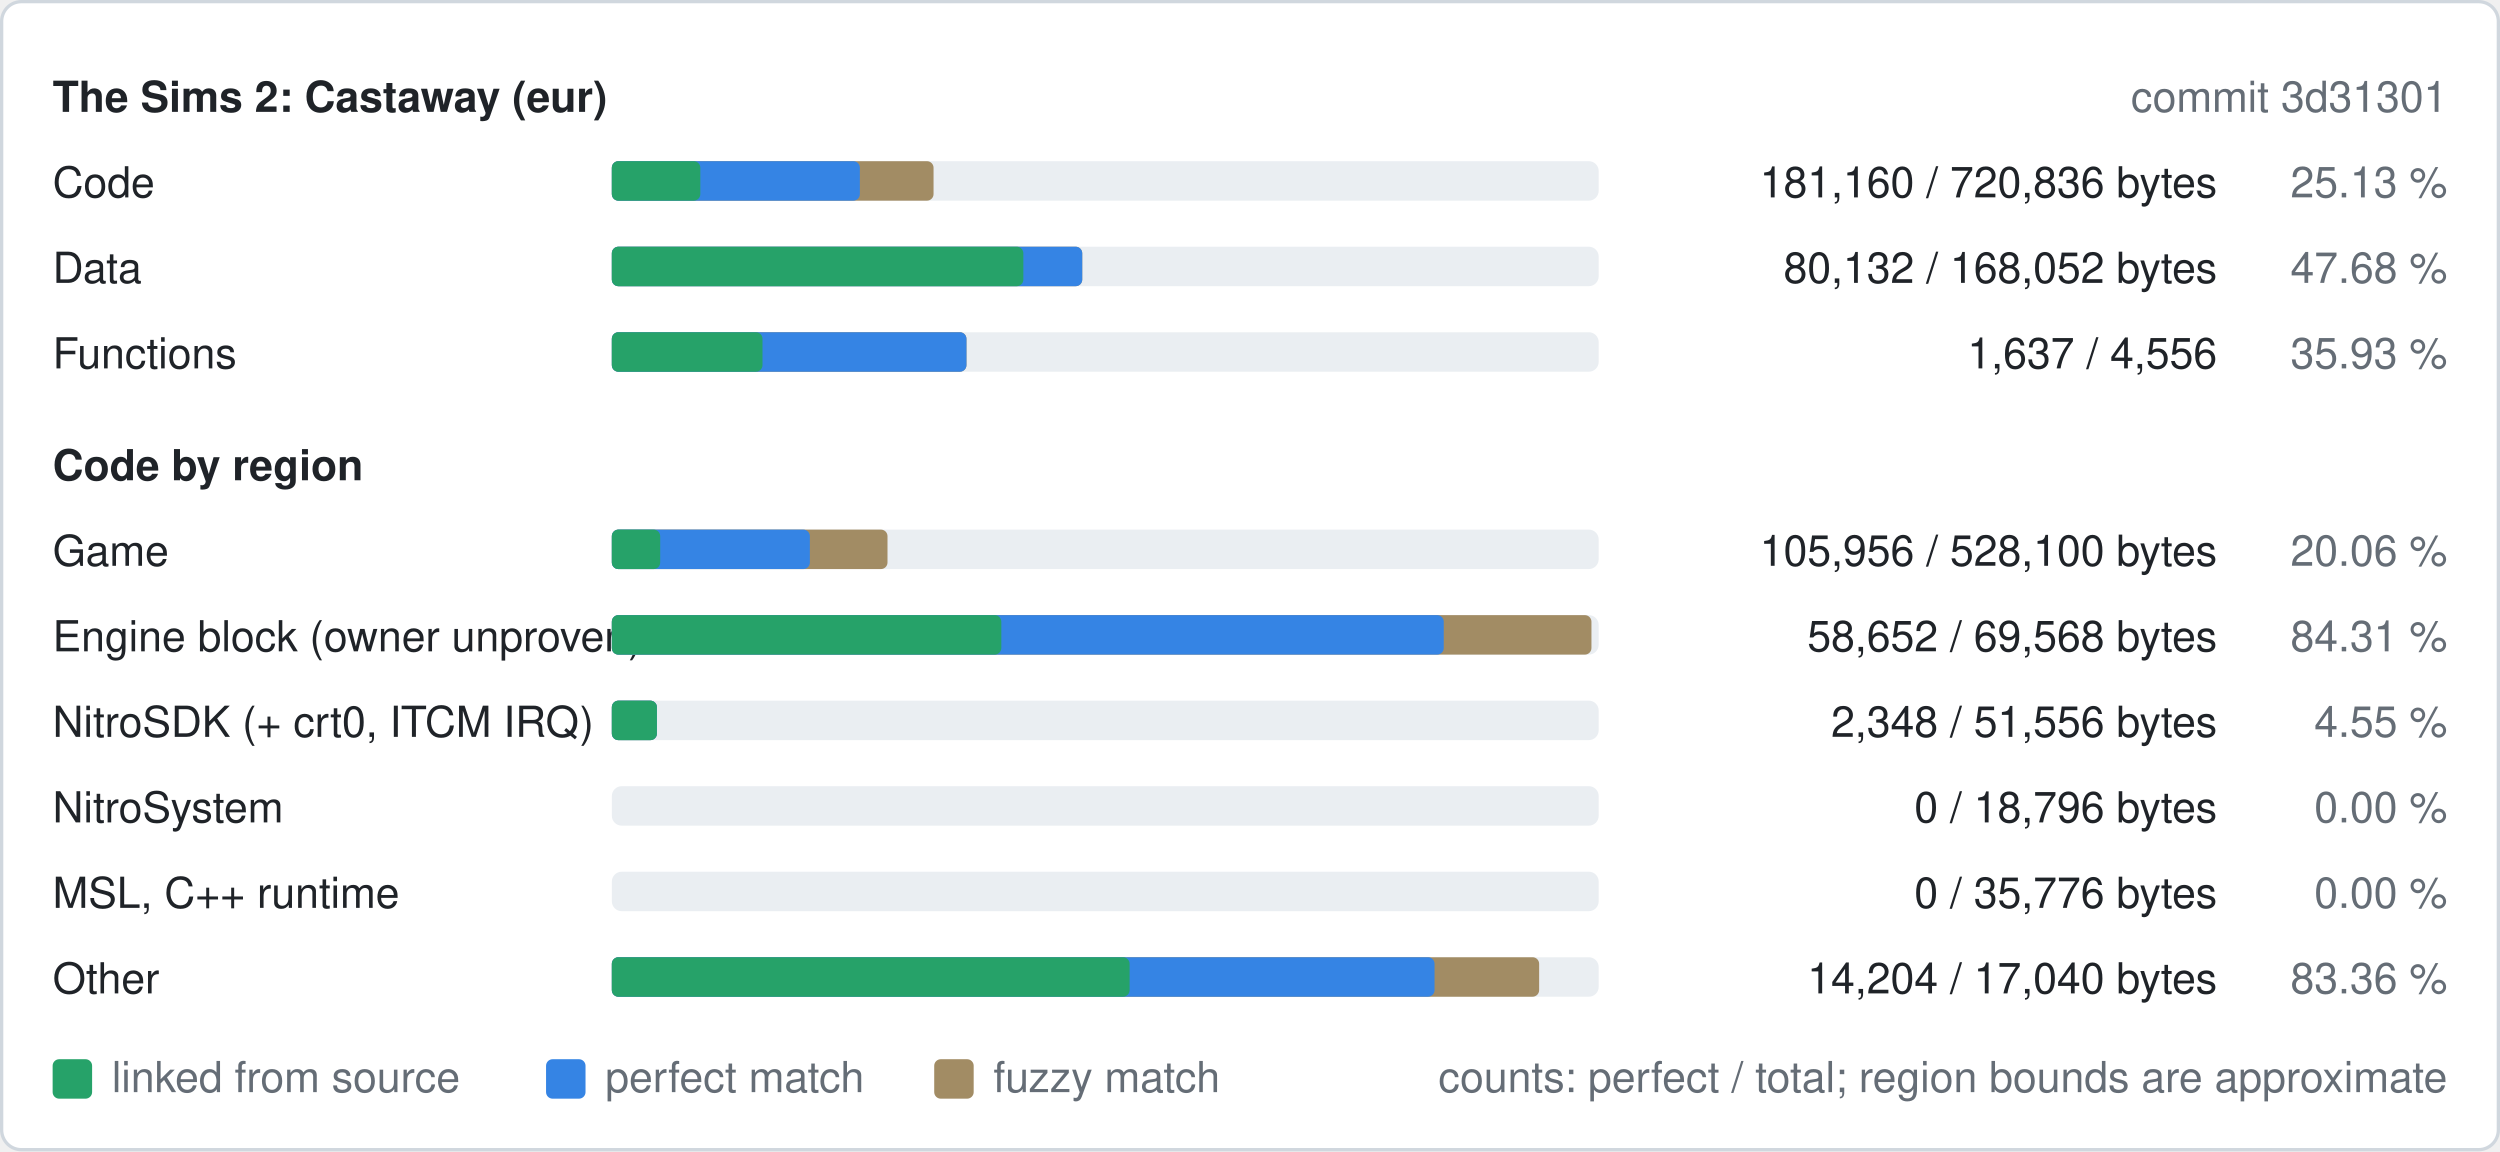
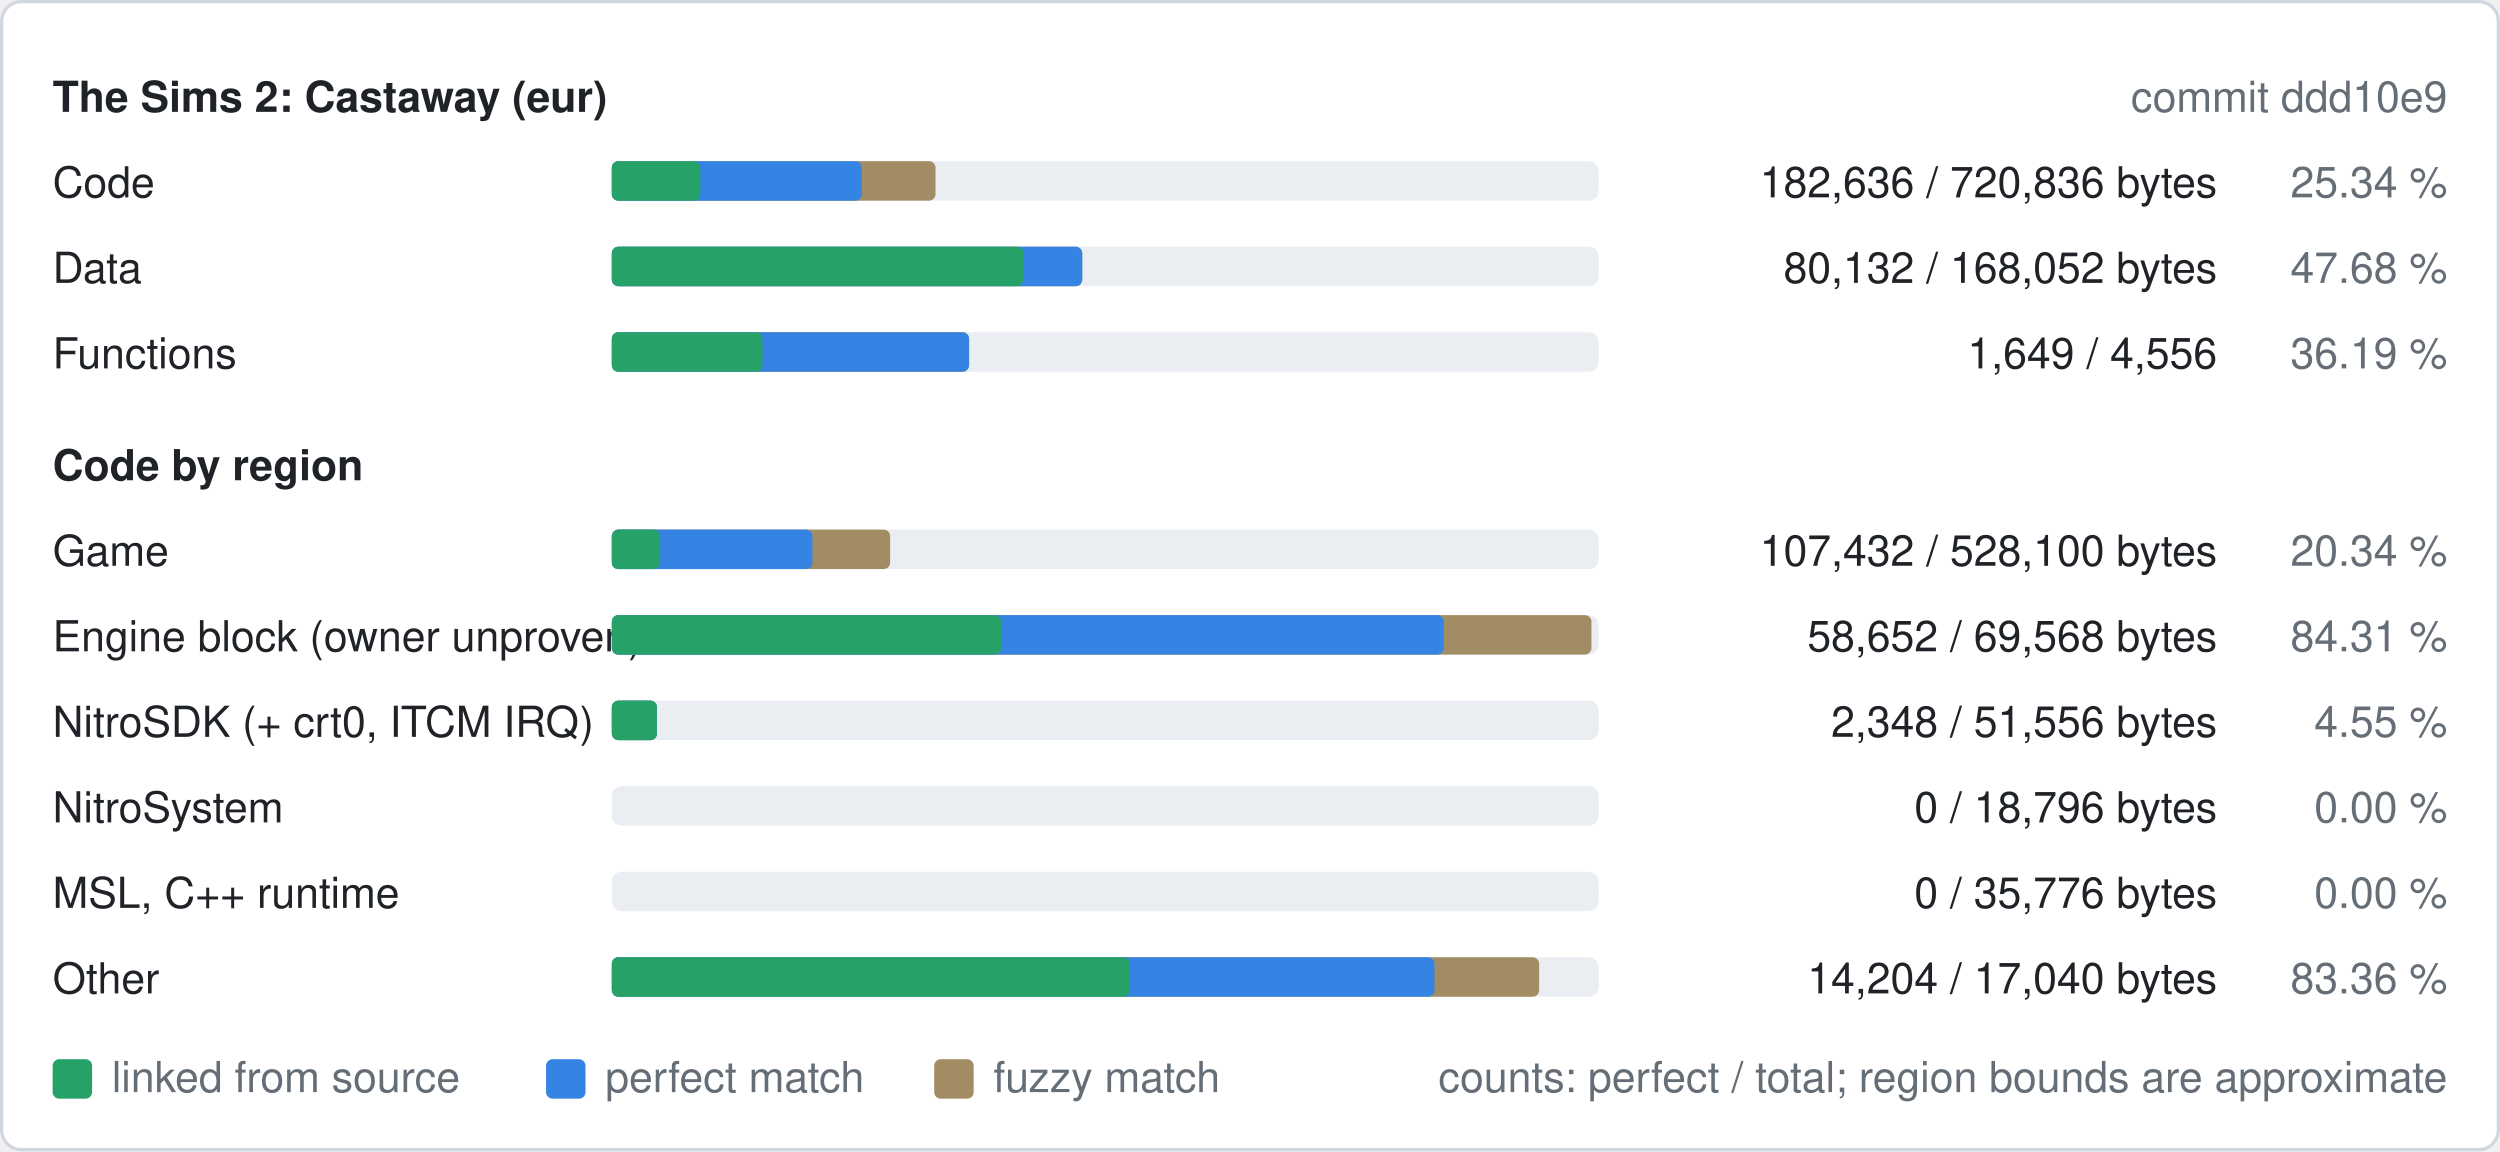
<svg xmlns="http://www.w3.org/2000/svg" width="760" height="350" viewBox="0 0 760 350" role="img" aria-label="Decompilation progress of eur">
  <style>
text{font-family:-apple-system,BlinkMacSystemFont,"Segoe UI",Helvetica,Arial,sans-serif;font-size:13px}
.b{font-weight:600}
.bg{fill:#ffffff;stroke:#d0d7de}.t{fill:#1f2328}.m{fill:#656d76}.track{fill:#eaeef2}.fuzzy{fill:#a28c64}.perfect{fill:#3584e4}.linked{fill:#26a269}
@media (prefers-color-scheme: dark){.bg{fill:#0d1117;stroke:#30363d}.t{fill:#e6edf3}.m{fill:#8d96a0}.track{fill:#21262d}.fuzzy{fill:#a28c64}.perfect{fill:#3584e4}.linked{fill:#2ec27e}}
</style>
  <rect class="bg" x="0.5" y="0.5" width="759" height="349" rx="6" />
  <text class="t b" x="16" y="34">The Sims 2: Castaway (eur)</text>
-   <text class="m" x="744" y="34" text-anchor="end">commit 3d31301</text>
+   <text class="m" x="744" y="34" text-anchor="end">commit ddd10e9</text>
  <text class="t" x="16" y="60">Code</text>
  <rect class="track" x="186" y="49" width="300" height="12" rx="3" />
-   <rect class="fuzzy" x="186" y="49" width="97.8" height="12" rx="2" />
-   <rect class="perfect" x="186" y="49" width="75.4" height="12" rx="2" />
+   <rect class="fuzzy" x="186" y="49" width="98.4" height="12" rx="2" />
+   <rect class="perfect" x="186" y="49" width="76.0" height="12" rx="2" />
  <rect class="linked" x="186" y="49" width="26.9" height="12" rx="2" />
-   <text class="t" x="674" y="60" text-anchor="end">181,160 / 720,836 bytes</text>
-   <text class="m" x="744" y="60" text-anchor="end">25.13 %</text>
+   <text class="t" x="674" y="60" text-anchor="end">182,636 / 720,836 bytes</text>
+   <text class="m" x="744" y="60" text-anchor="end">25.34 %</text>
  <text class="t" x="16" y="86">Data</text>
  <rect class="track" x="186" y="75" width="300" height="12" rx="3" />
  <rect class="fuzzy" x="186" y="75" width="143.0" height="12" rx="2" />
  <rect class="perfect" x="186" y="75" width="143.0" height="12" rx="2" />
  <rect class="linked" x="186" y="75" width="125.1" height="12" rx="2" />
  <text class="t" x="674" y="86" text-anchor="end">80,132 / 168,052 bytes</text>
  <text class="m" x="744" y="86" text-anchor="end">47.68 %</text>
  <text class="t" x="16" y="112">Functions</text>
  <rect class="track" x="186" y="101" width="300" height="12" rx="3" />
-   <rect class="fuzzy" x="186" y="101" width="107.8" height="12" rx="2" />
-   <rect class="perfect" x="186" y="101" width="107.8" height="12" rx="2" />
+   <rect class="fuzzy" x="186" y="101" width="108.6" height="12" rx="2" />
+   <rect class="perfect" x="186" y="101" width="108.6" height="12" rx="2" />
  <rect class="linked" x="186" y="101" width="45.8" height="12" rx="2" />
-   <text class="t" x="674" y="112" text-anchor="end">1,637 / 4,556</text>
-   <text class="m" x="744" y="112" text-anchor="end">35.93 %</text>
+   <text class="t" x="674" y="112" text-anchor="end">1,649 / 4,556</text>
+   <text class="m" x="744" y="112" text-anchor="end">36.19 %</text>
  <text class="t b" x="16" y="146">Code by region</text>
  <text class="t" x="16" y="172">Game</text>
  <rect class="track" x="186" y="161" width="300" height="12" rx="3" />
-   <rect class="fuzzy" x="186" y="161" width="83.8" height="12" rx="2" />
-   <rect class="perfect" x="186" y="161" width="60.2" height="12" rx="2" />
+   <rect class="fuzzy" x="186" y="161" width="84.6" height="12" rx="2" />
+   <rect class="perfect" x="186" y="161" width="61.0" height="12" rx="2" />
  <rect class="linked" x="186" y="161" width="14.7" height="12" rx="2" />
-   <text class="t" x="674" y="172" text-anchor="end">105,956 / 528,100 bytes</text>
-   <text class="m" x="744" y="172" text-anchor="end">20.06 %</text>
+   <text class="t" x="674" y="172" text-anchor="end">107,432 / 528,100 bytes</text>
+   <text class="m" x="744" y="172" text-anchor="end">20.34 %</text>
  <text class="t" x="16" y="198">Engine block (owner unproven)</text>
  <rect class="track" x="186" y="187" width="300" height="12" rx="3" />
  <rect class="fuzzy" x="186" y="187" width="297.8" height="12" rx="2" />
  <rect class="perfect" x="186" y="187" width="252.9" height="12" rx="2" />
  <rect class="linked" x="186" y="187" width="118.4" height="12" rx="2" />
  <text class="t" x="674" y="198" text-anchor="end">58,652 / 69,568 bytes</text>
  <text class="m" x="744" y="198" text-anchor="end">84.31 %</text>
  <text class="t" x="16" y="224">NitroSDK (+ crt0, ITCM IRQ)</text>
  <rect class="track" x="186" y="213" width="300" height="12" rx="3" />
  <rect class="fuzzy" x="186" y="213" width="13.7" height="12" rx="2" />
  <rect class="perfect" x="186" y="213" width="13.7" height="12" rx="2" />
  <rect class="linked" x="186" y="213" width="13.7" height="12" rx="2" />
  <text class="t" x="674" y="224" text-anchor="end">2,348 / 51,556 bytes</text>
  <text class="m" x="744" y="224" text-anchor="end">4.55 %</text>
  <text class="t" x="16" y="250">NitroSystem</text>
  <rect class="track" x="186" y="239" width="300" height="12" rx="3" />
  <text class="t" x="674" y="250" text-anchor="end">0 / 18,796 bytes</text>
  <text class="m" x="744" y="250" text-anchor="end">0.00 %</text>
  <text class="t" x="16" y="276">MSL, C++ runtime</text>
  <rect class="track" x="186" y="265" width="300" height="12" rx="3" />
  <text class="t" x="674" y="276" text-anchor="end">0 / 35,776 bytes</text>
  <text class="m" x="744" y="276" text-anchor="end">0.00 %</text>
  <text class="t" x="16" y="302">Other</text>
  <rect class="track" x="186" y="291" width="300" height="12" rx="3" />
  <rect class="fuzzy" x="186" y="291" width="281.9" height="12" rx="2" />
  <rect class="perfect" x="186" y="291" width="250.1" height="12" rx="2" />
  <rect class="linked" x="186" y="291" width="157.4" height="12" rx="2" />
  <text class="t" x="674" y="302" text-anchor="end">14,204 / 17,040 bytes</text>
  <text class="m" x="744" y="302" text-anchor="end">83.36 %</text>
  <rect class="linked" x="16" y="322" width="12" height="12" rx="2" />
  <text class="m" x="34" y="332">linked from source</text>
  <rect class="perfect" x="166" y="322" width="12" height="12" rx="2" />
  <text class="m" x="184" y="332">perfect match</text>
  <rect class="fuzzy" x="284" y="322" width="12" height="12" rx="2" />
  <text class="m" x="302" y="332">fuzzy match</text>
  <text class="m" x="744" y="332" text-anchor="end">counts: perfect / total; region bounds are approximate</text>
</svg>
